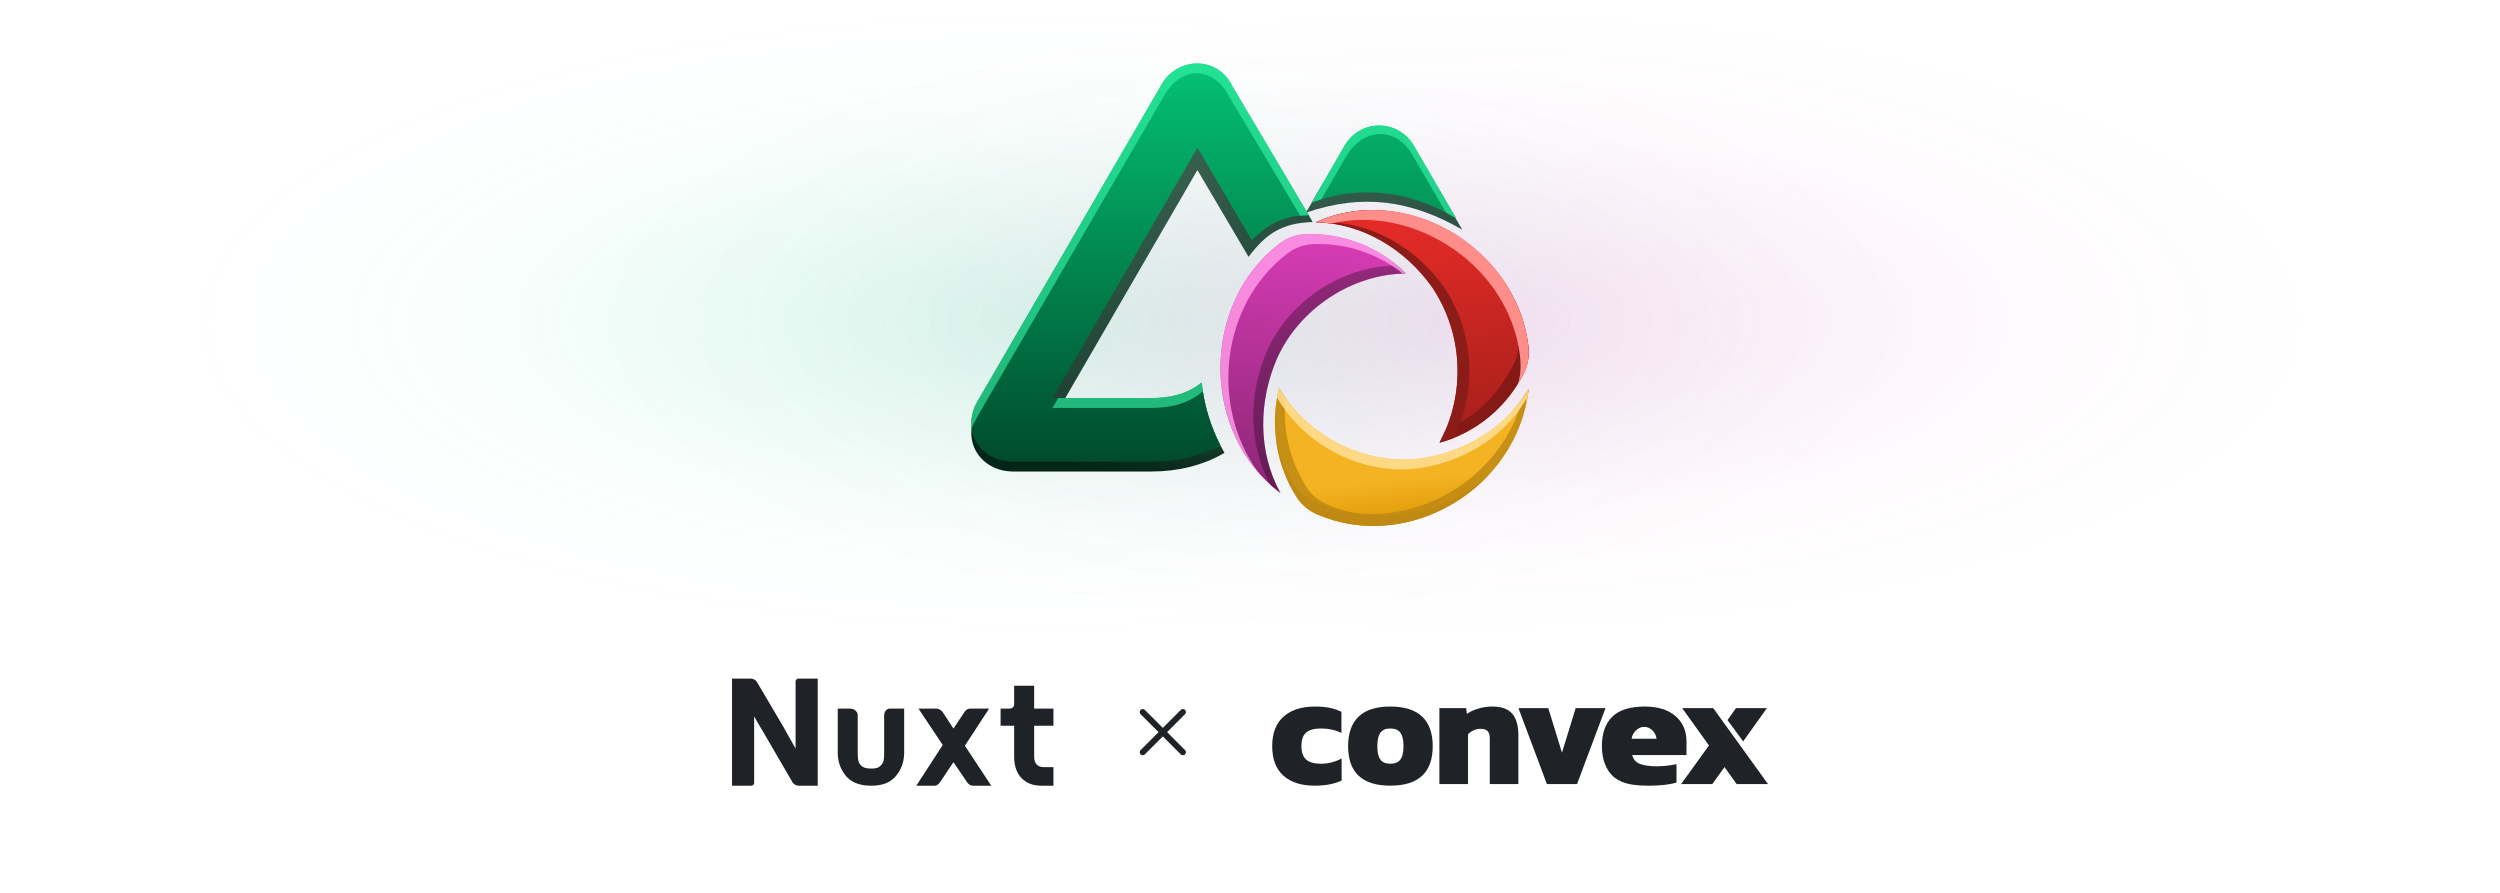
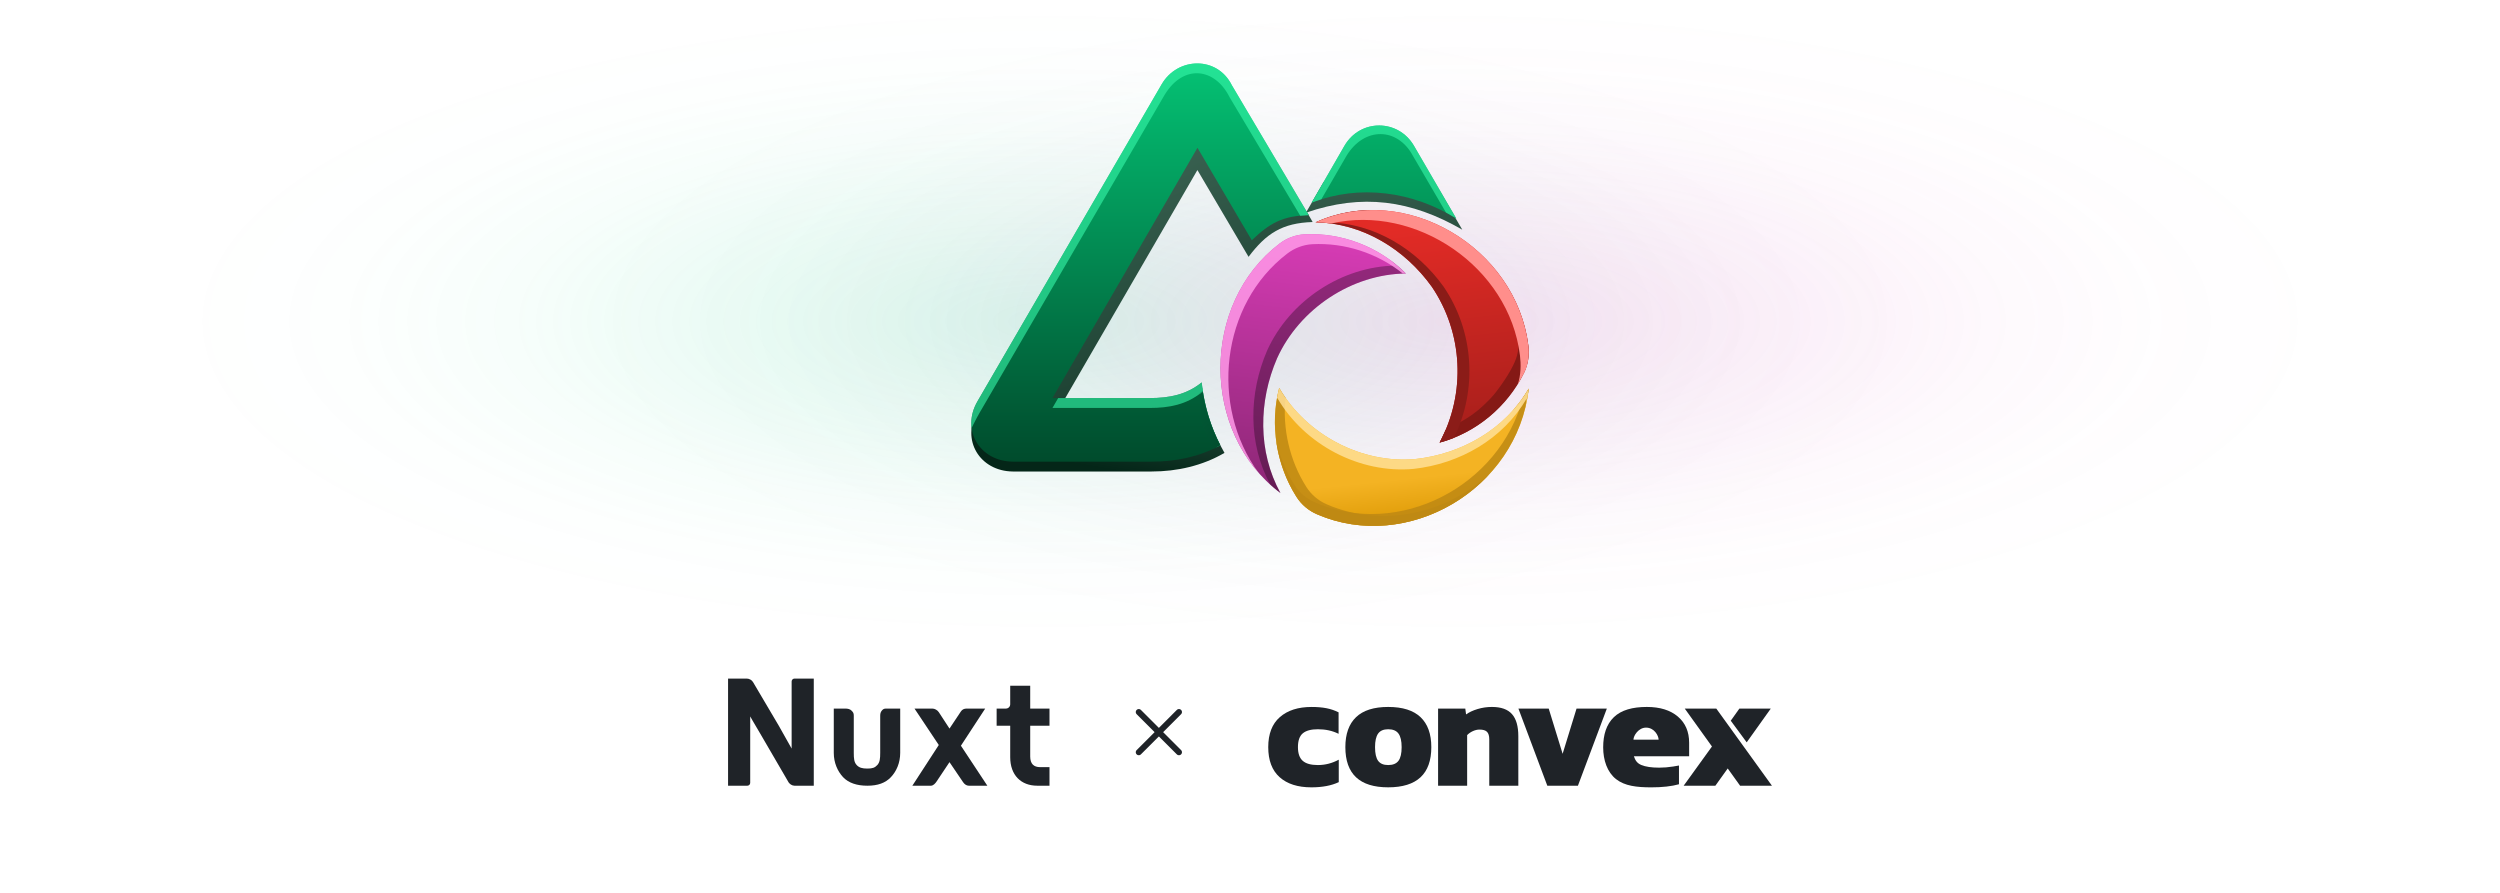
<svg xmlns="http://www.w3.org/2000/svg" width="560" height="200" viewBox="0 0 560 200" fill="none" role="img" aria-label="nuxt-convex-module — the Convex module for Nuxt">
  <style>.ink{fill:#1f2328}.ink .cross{stroke:#1f2328}.outline{display:none}@media (prefers-color-scheme:dark){.ink{fill:#f0f6fc}.ink .cross{stroke:#f0f6fc}.outline{display:inline;fill:#000;stroke:#000;stroke-linejoin:round;opacity:.55}}</style>
  <defs>
-     <g id="word-nuxt" transform="translate(107.9715 144) scale(1)">
+     <g id="word-nuxt" transform="translate(107.086 144) scale(1)">
      <path d="M60.32 32C60.666 32 60.96 31.713 60.96 31.36V16.48C60.96 16.48 61.76 17.92 63.2 20.32L69.44 31.04C69.725 31.638 70.359 32 70.88 32H75.2V8H70.88C70.592 8 70.24 8.239 70.24 8.64V23.68L67.36 18.56L61.6 8.8C61.32 8.303 60.717 8 60.16 8H56V32H60.32Z" />
      <path d="M116.16 14.72H118.24C118.77 14.72 119.2 14.29 119.2 13.76V9.6H123.68V14.72H128V18.56H123.68V25.44C123.68 27.12 124.489 27.84 125.92 27.84H128V32H125.28C121.592 32 119.2 29.611 119.2 25.6V18.56H116.16V14.72Z" />
      <path d="M94.56 14.72V24.64C94.56 26.881 93.719 28.77 92.48 30.08C91.241 31.39 89.531 32 87.2 32C84.869 32 82.999 31.39 81.76 30.08C80.542 28.77 79.68 26.881 79.68 24.64V14.72H82.24C82.786 14.72 83.323 14.819 83.68 15.2C84.037 15.559 84.16 15.77 84.16 16.32V24.64C84.16 25.929 84.233 26.726 84.8 27.36C85.367 27.973 86.066 28.16 87.2 28.16C88.355 28.16 88.873 27.973 89.44 27.36C90.007 26.726 90.08 25.929 90.08 24.64V16.32C90.08 15.77 90.203 15.421 90.56 15.04C90.874 14.706 91.204 14.714 91.68 14.72C91.746 14.721 91.934 14.72 92 14.72H94.56Z" />
      <path d="M108.16 23.04L113.6 14.72H109.44C108.916 14.72 108.45 14.908 108.16 15.36L105.6 19.2L103.2 15.52C102.91 15.068 102.284 14.72 101.76 14.72H97.76L103.2 22.88L97.28 32H101.44C101.96 32 102.429 31.486 102.72 31.04L105.6 26.72L108.64 31.2C108.931 31.646 109.4 32 109.92 32H114.08L108.16 23.04Z" />
    </g>
    <g id="cross-mark" stroke-linecap="round">
-       <path d="M255.971 159.5L264.971 168.5" />
-       <path d="M264.971 159.5L255.971 168.5" />
+       <path d="M255.086 159.5L264.086 168.5" />
+       <path d="M264.086 159.5L255.086 168.5" />
    </g>
-     <g id="word-convex" transform="translate(230.0486 130.3893) scale(0.5003)">
+     <g id="word-convex" transform="translate(228.2873 130.0381) scale(0.50826)">
      <path d="M114.794 86.665C111.454 83.678 109.784 79.264 109.784 73.434C109.784 67.604 111.487 63.19 114.896 60.203C118.301 57.217 122.959 55.721 128.865 55.721C131.319 55.721 133.486 55.897 135.372 56.261C137.258 56.62 139.063 57.228 140.786 58.093V67.552C138.106 66.216 135.064 65.544 131.659 65.544C128.66 65.544 126.445 66.142 125.018 67.336C123.586 68.531 122.873 70.561 122.873 73.434C122.873 76.21 123.575 78.218 124.986 79.458C126.391 80.704 128.617 81.323 131.665 81.323C134.891 81.323 137.955 80.533 140.862 78.957V88.855C137.636 90.385 133.615 91.147 128.801 91.147C122.797 91.147 118.133 89.651 114.794 86.665Z" />
      <path d="M143.77 73.428C143.77 67.643 145.337 63.246 148.471 60.231C151.605 57.217 156.328 55.715 162.645 55.715C169.006 55.715 173.761 57.222 176.922 60.231C180.078 63.24 181.656 67.643 181.656 73.428C181.656 85.237 175.318 91.141 162.645 91.141C150.06 91.147 143.77 85.242 143.77 73.428ZM167.179 79.457C168.109 78.212 168.574 76.204 168.574 73.433C168.574 70.709 168.109 68.712 167.179 67.444C166.25 66.175 164.737 65.544 162.645 65.544C160.603 65.544 159.122 66.181 158.214 67.444C157.306 68.712 156.853 70.709 156.853 73.433C156.853 76.209 157.306 78.217 158.214 79.457C159.122 80.703 160.597 81.323 162.645 81.323C164.737 81.323 166.244 80.697 167.179 79.457Z" />
      <path d="M184.638 56.431H196.629L196.97 59.014C198.288 58.058 199.969 57.268 202.011 56.648C204.054 56.028 206.167 55.715 208.35 55.715C212.392 55.715 215.343 56.767 217.207 58.872C219.071 60.976 220.001 64.224 220.001 68.627V90.43H207.194V69.987C207.194 68.456 206.864 67.359 206.205 66.687C205.546 66.016 204.443 65.686 202.898 65.686C201.947 65.686 200.968 65.914 199.969 66.369C198.969 66.824 198.131 67.41 197.445 68.126V90.43H184.638V56.431Z" />
      <path d="M220.038 56.432H233.391L239.524 76.369L245.658 56.432H259.011L246.268 90.43H232.775L220.038 56.432Z" />
      <path d="M263.043 87.506C259.195 84.469 257.396 79.196 257.396 73.502C257.396 67.956 258.828 63.388 262.097 60.231C265.366 57.074 270.349 55.715 276.639 55.715C282.426 55.715 286.976 57.126 290.3 59.947C293.618 62.768 295.282 66.619 295.282 71.494V77.449H270.927C271.532 79.218 272.299 80.498 274.185 81.289C276.071 82.08 278.703 82.472 282.07 82.472C284.08 82.472 286.133 82.307 288.219 81.972C288.954 81.852 290.165 81.664 290.802 81.522V89.787C287.619 90.697 283.377 91.152 278.595 91.152C272.159 91.147 266.89 90.544 263.043 87.506ZM281.826 70.134C281.826 68.451 279.984 64.827 276.282 64.827C272.942 64.827 270.738 68.394 270.738 70.134H281.826Z" />
      <path d="M305.338 73.144L293.346 56.432H307.245L331.773 90.43H317.74L312.287 82.825L306.835 90.43H292.865L305.338 73.144Z" />
      <path d="M317.431 56.432H331.265L320.647 71.318L313.622 61.779L317.431 56.432Z" />
    </g>
    <radialGradient id="wash-nuxt" cx="0.5" cy="0.5" r="0.5">
      <stop offset="0" stop-color="#00DC82" stop-opacity="0.16" />
      <stop offset="0.35" stop-color="#00DC82" stop-opacity="0.083" />
      <stop offset="0.6" stop-color="#00DC82" stop-opacity="0.032" />
      <stop offset="0.8" stop-color="#00DC82" stop-opacity="0.008" />
      <stop offset="1" stop-color="#00DC82" stop-opacity="0" />
    </radialGradient>
    <radialGradient id="wash-convex" cx="0.5" cy="0.5" r="0.5">
      <stop offset="0" stop-color="#D83CB6" stop-opacity="0.16" />
      <stop offset="0.35" stop-color="#D83CB6" stop-opacity="0.083" />
      <stop offset="0.6" stop-color="#D83CB6" stop-opacity="0.032" />
      <stop offset="0.8" stop-color="#D83CB6" stop-opacity="0.008" />
      <stop offset="1" stop-color="#D83CB6" stop-opacity="0" />
    </radialGradient>
  </defs>
  <ellipse cx="234" cy="72" rx="196" ry="72" fill="url(#wash-nuxt)" />
  <ellipse cx="326" cy="72" rx="196" ry="72" fill="url(#wash-convex)" />
  <g transform="translate(208.4751 -5.3921) scale(4.4274)">
    <path d="M11.085 21.857H6.16L2.366 22.022C1.523 23.471 2.482 25.055 4.15 25.073H11.185C12.465 25.073 13.754 24.781 14.864 24.131C14.319 23.17 13.901 22.131 13.75 21.032C12.974 21.684 12.075 21.857 11.085 21.857Z" fill="url(#paint0_linear_3976_1446)" />
    <path d="M15.233 6.655C14.493 5.169 12.491 5.222 11.685 6.604L2.363 22.649L6.157 22.484L13.494 9.821L16.082 14.212C16.976 13.026 17.787 12.5 19.324 12.451L19.066 12L15.233 6.655Z" fill="url(#paint1_linear_3976_1446)" />
    <path d="M24.454 9.349C23.664 7.992 21.743 7.966 20.936 9.349L19.866 10.455L18.984 11.98C21.825 10.995 24.305 11.342 26.895 12.839L25.771 10.914L24.454 9.349Z" fill="url(#paint2_linear_3976_1446)" />
    <path d="M11.688 5.478C12.494 4.096 14.496 4.042 15.236 5.529L19.128 12.103C17.802 12.137 17.146 12.511 16.245 13.374L13.497 8.694L6.16 21.358H11.085C12.054 21.358 12.943 21.191 13.711 20.565C13.824 21.672 14.138 22.757 14.652 23.746C13.581 24.335 12.4 24.574 11.185 24.574H4.15C2.482 24.556 1.523 22.972 2.366 21.523L11.688 5.478Z" fill="url(#paint3_linear_3976_1446)" />
    <path d="M20.933 8.594C21.74 7.211 23.661 7.237 24.451 8.594L26.591 12.274C24.397 10.908 21.712 10.527 19.277 11.469L20.933 8.594Z" fill="url(#paint4_linear_3976_1446)" />
    <path d="M11.688 5.478C12.494 4.096 14.496 4.042 15.236 5.529L19.128 12.103C19.028 12.106 18.791 12.131 18.699 12.137L15.122 6.137C14.382 4.65 12.803 4.444 11.846 5.999L2.473 22.103C2.309 22.385 2.071 22.871 2.071 22.871C2.015 22.444 2.102 21.977 2.366 21.523L11.688 5.478ZM11.085 21.358C12.054 21.358 12.943 21.191 13.711 20.565C13.824 21.672 14.138 22.757 14.652 23.746C14.588 23.781 14.523 23.815 14.458 23.848C14.058 22.969 13.809 22.025 13.711 21.065C12.943 21.691 12.054 21.858 11.085 21.858H6.16L6.45 21.358H11.085Z" fill="#38F9AA" fill-opacity="0.6" style="fill:#38F9AA;fill:color(display-p3 0.22 0.977 0.667);fill-opacity:0.6;" />
    <path d="M20.933 8.594C21.74 7.211 23.661 7.237 24.451 8.594L26.591 12.274C26.446 12.184 26.218 12.05 26.07 11.969L24.393 9.094C23.61 7.645 21.934 7.631 21.042 9.094L19.762 11.305C19.64 11.345 19.397 11.422 19.277 11.469L20.933 8.594Z" fill="#38F9AA" fill-opacity="0.6" style="fill:#38F9AA;fill:color(display-p3 0.22 0.977 0.667);fill-opacity:0.6;" />
    <path d="M14.313 23.918L14.653 23.743C14.187 22.839 13.882 21.838 13.741 20.832L13.598 20.934L13.702 22.642L14.313 23.918Z" fill="url(#paint5_linear_3976_1446)" />
    <path d="M24.539 24.44C26.861 24.182 29.051 22.945 30.257 20.879C29.686 25.988 24.099 29.217 19.539 27.234C19.119 27.052 18.757 26.749 18.509 26.359C17.485 24.75 17.148 22.703 17.632 20.845C19.015 23.231 21.826 24.694 24.539 24.44Z" fill="url(#paint6_linear_3976_1446)" />
    <path d="M30.257 20.879C30.246 20.976 30.234 21.072 30.219 21.167C29.978 21.472 29.713 21.753 29.428 22.011C29.739 21.667 30.017 21.289 30.257 20.879ZM19.539 27.234C19.119 27.052 18.757 26.749 18.509 26.359C17.485 24.75 17.148 22.703 17.632 20.845C17.731 21.016 17.838 21.183 17.952 21.345C17.789 22.913 18.166 24.534 19.009 25.859C19.257 26.249 19.619 26.552 20.039 26.734C22.873 27.967 26.104 27.186 28.281 25.191C26.122 27.548 22.599 28.565 19.539 27.234Z" fill="#BF8913" fill-opacity="0.85" style="fill:#BF8913;fill:color(display-p3 0.749 0.537 0.074);fill-opacity:0.85;" />
    <path d="M30.258 20.879C29.687 25.988 24.1 29.217 19.54 27.234C19.12 27.052 18.758 26.749 18.51 26.359C17.951 25.481 17.597 24.473 17.469 23.437C17.643 24.26 17.96 25.052 18.41 25.759C18.658 26.149 19.02 26.452 19.44 26.634C23.675 28.475 28.795 25.822 29.961 21.343C30.066 21.193 30.165 21.039 30.258 20.879Z" fill="#BF8913" fill-opacity="0.85" style="fill:#BF8913;fill:color(display-p3 0.749 0.537 0.074);fill-opacity:0.85;" />
    <path d="M24.538 24.44C26.86 24.182 29.05 22.945 30.256 20.879C30.222 21.184 30.17 21.482 30.102 21.772C30.123 21.642 30.141 21.511 30.156 21.379C28.95 23.445 26.76 24.682 24.438 24.94C21.725 25.194 18.914 23.731 17.531 21.345C17.52 21.386 17.51 21.426 17.5 21.467C17.534 21.258 17.578 21.05 17.631 20.845C19.014 23.231 21.825 24.694 24.538 24.44Z" fill="#FFDF97" fill-opacity="0.85" style="fill:#FFDF97;fill:color(display-p3 1 0.875 0.592);fill-opacity:0.85;" />
    <path d="M17.524 19.346C16.583 21.521 16.542 24.068 17.696 26.165C13.634 23.109 13.679 16.569 17.646 13.544C18.013 13.265 18.45 13.099 18.907 13.073C20.788 12.974 22.699 13.701 24.04 15.056C21.316 15.083 18.664 16.827 17.524 19.346Z" fill="url(#paint7_linear_3976_1446)" />
    <path d="M17.525 19.346C16.584 21.521 16.543 24.068 17.697 26.165C17.518 26.03 17.347 25.889 17.184 25.741C16.043 23.649 16.088 21.113 17.025 18.946C18.165 16.427 20.817 14.683 23.541 14.656C23.439 14.553 23.333 14.453 23.224 14.357C23.514 14.567 23.788 14.8 24.041 15.056C21.317 15.083 18.665 16.827 17.525 19.346Z" fill="black" fill-opacity="0.3" style="fill:black;fill-opacity:0.3;" />
    <path d="M17.646 13.544C18.013 13.265 18.45 13.099 18.907 13.073C20.788 12.974 22.699 13.701 24.04 15.056C23.99 15.057 23.939 15.058 23.889 15.059C22.602 14.026 20.943 13.487 19.307 13.573C18.85 13.599 18.413 13.765 18.046 14.044C14.657 16.628 14.13 21.778 16.582 25.13C13.684 21.813 14.083 16.261 17.646 13.544Z" fill="#FF99E8" fill-opacity="0.85" style="fill:#FF99E8;fill:color(display-p3 1 0.6 0.91);fill-opacity:0.85;" />
    <path d="M25.353 15.725C23.979 13.809 21.829 12.505 19.473 12.465C24.027 10.398 29.63 13.75 30.24 18.705C30.296 19.165 30.222 19.634 30.018 20.049C29.167 21.778 27.589 23.118 25.745 23.614C27.096 21.108 26.93 18.047 25.353 15.725Z" fill="url(#paint8_linear_3976_1446)" />
    <path d="M30.019 20.085C30.223 19.671 30.297 19.202 30.24 18.742C30.018 16.931 29.128 15.334 27.867 14.138C27.867 14.138 28.37 14.737 28.634 15.16C28.902 15.591 29.028 15.849 29.223 16.318C29.446 16.855 29.582 17.164 29.669 17.739L29.671 17.748C29.755 18.303 29.806 18.644 29.669 19.191C29.553 19.657 29.131 20.298 29.131 20.298C29.131 20.298 28.692 20.999 28.316 21.384C28.002 21.705 27.785 21.914 27.422 22.18C26.962 22.516 26.047 22.984 26.047 22.984L25.754 23.605C27.598 23.109 29.168 21.814 30.019 20.085Z" fill="#851915" style="fill:#851915;fill:color(display-p3 0.522 0.098 0.082);fill-opacity:1;" />
    <path d="M25.353 15.725C23.979 13.809 21.829 12.505 19.473 12.465C20.506 11.996 21.593 11.806 22.663 11.85C21.789 11.887 20.913 12.084 20.073 12.465C22.429 12.505 24.579 13.809 25.953 15.725C27.479 17.972 27.684 20.912 26.471 23.37C26.234 23.466 25.992 23.548 25.745 23.614C27.096 21.108 26.93 18.047 25.353 15.725Z" fill="#8B1C18" style="fill:#8B1C18;fill:color(display-p3 0.545 0.11 0.094);fill-opacity:1;" />
    <path d="M30.24 18.705C29.63 13.75 24.027 10.398 19.473 12.465C19.74 12.47 20.004 12.49 20.264 12.526C24.525 11.535 29.26 14.701 29.813 19.196C29.869 19.656 29.866 20.195 29.699 20.675L30.031 20.078C30.235 19.663 30.296 19.165 30.24 18.705Z" fill="#FF8E8B" style="fill:#FF8E8B;fill:color(display-p3 1 0.557 0.545);fill-opacity:1;" />
    <defs>
      <linearGradient id="paint0_linear_3976_1446" x1="2.644" y1="15.729" x2="1.302" y2="23.665" gradientUnits="userSpaceOnUse">
        <stop stop-color="#466F5E" style="stop-color:#466F5E;stop-color:color(display-p3 0.275 0.435 0.369);stop-opacity:1;" />
        <stop offset="1" stop-color="#042618" style="stop-color:#042618;stop-color:color(display-p3 0.016 0.149 0.094);stop-opacity:1;" />
      </linearGradient>
      <linearGradient id="paint1_linear_3976_1446" x1="4.503" y1="7.039" x2="12.89" y2="28.924" gradientUnits="userSpaceOnUse">
        <stop stop-color="#466F5E" style="stop-color:#466F5E;stop-color:color(display-p3 0.275 0.435 0.369);stop-opacity:1;" />
        <stop offset="1" stop-color="#042618" style="stop-color:#042618;stop-color:color(display-p3 0.016 0.149 0.094);stop-opacity:1;" />
      </linearGradient>
      <linearGradient id="paint2_linear_3976_1446" x1="17.183" y1="5.183" x2="19.106" y2="25.617" gradientUnits="userSpaceOnUse">
        <stop stop-color="#466F5E" style="stop-color:#466F5E;stop-color:color(display-p3 0.275 0.435 0.369);stop-opacity:1;" />
        <stop offset="1" stop-color="#042618" style="stop-color:#042618;stop-color:color(display-p3 0.016 0.149 0.094);stop-opacity:1;" />
      </linearGradient>
      <linearGradient id="paint3_linear_3976_1446" x1="17.216" y1="4.428" x2="17.216" y2="24.574" gradientUnits="userSpaceOnUse">
        <stop stop-color="#04C274" style="stop-color:#04C274;stop-color:color(display-p3 0.016 0.761 0.455);stop-opacity:1;" />
        <stop offset="1" stop-color="#004B2C" style="stop-color:#004B2C;stop-color:color(display-p3 0 0.294 0.172);stop-opacity:1;" />
      </linearGradient>
      <linearGradient id="paint4_linear_3976_1446" x1="17.215" y1="4.428" x2="17.215" y2="24.574" gradientUnits="userSpaceOnUse">
        <stop stop-color="#04C274" style="stop-color:#04C274;stop-color:color(display-p3 0.016 0.761 0.455);stop-opacity:1;" />
        <stop offset="1" stop-color="#004B2C" style="stop-color:#004B2C;stop-color:color(display-p3 0 0.294 0.172);stop-opacity:1;" />
      </linearGradient>
      <linearGradient id="paint5_linear_3976_1446" x1="13.57" y1="21.043" x2="15.415" y2="23.372" gradientUnits="userSpaceOnUse">
        <stop stop-color="#22BC7D" style="stop-color:#22BC7D;stop-color:color(display-p3 0.133 0.737 0.49);stop-opacity:1;" />
        <stop offset="0.02" stop-color="#22BC7D" style="stop-color:#22BC7D;stop-color:color(display-p3 0.133 0.737 0.49);stop-opacity:1;" />
        <stop offset="0.05" stop-color="#015C37" style="stop-color:#015C37;stop-color:color(display-p3 0.004 0.361 0.216);stop-opacity:1;" />
        <stop offset="1" stop-color="#014D2E" style="stop-color:#014D2E;stop-color:color(display-p3 0.004 0.302 0.18);stop-opacity:1;" />
      </linearGradient>
      <linearGradient id="paint6_linear_3976_1446" x1="23.558" y1="25.494" x2="23.835" y2="28.156" gradientUnits="userSpaceOnUse">
        <stop stop-color="#F4B323" style="stop-color:#F4B323;stop-color:color(display-p3 0.957 0.702 0.137);stop-opacity:1;" />
        <stop offset="1" stop-color="#D99500" style="stop-color:#D99500;stop-color:color(display-p3 0.851 0.584 0);stop-opacity:1;" />
      </linearGradient>
      <linearGradient id="paint7_linear_3976_1446" x1="18.731" y1="12.845" x2="17.108" y2="26.371" gradientUnits="userSpaceOnUse">
        <stop stop-color="#D83CB6" style="stop-color:#D83CB6;stop-color:color(display-p3 0.847 0.235 0.714);stop-opacity:1;" />
        <stop offset="1" stop-color="#8B2674" style="stop-color:#8B2674;stop-color:color(display-p3 0.545 0.149 0.455);stop-opacity:1;" />
      </linearGradient>
      <linearGradient id="paint8_linear_3976_1446" x1="26.282" y1="12.489" x2="27.475" y2="23.107" gradientUnits="userSpaceOnUse">
        <stop stop-color="#E22B26" style="stop-color:#E22B26;stop-color:color(display-p3 0.886 0.169 0.149);stop-opacity:1;" />
        <stop offset="1" stop-color="#A81F1B" style="stop-color:#A81F1B;stop-color:color(display-p3 0.659 0.122 0.106);stop-opacity:1;" />
      </linearGradient>
    </defs>
  </g>
  <g class="outline">
    <use href="#word-nuxt" stroke-width="2" />
    <use href="#cross-mark" stroke-width="3.35" />
-     <use href="#word-convex" stroke-width="3.998" />
+     <use href="#word-convex" stroke-width="3.935" />
  </g>
  <g class="ink">
    <use href="#word-nuxt" />
    <use class="cross" href="#cross-mark" stroke-width="1.35" />
    <use href="#word-convex" />
  </g>
</svg>
